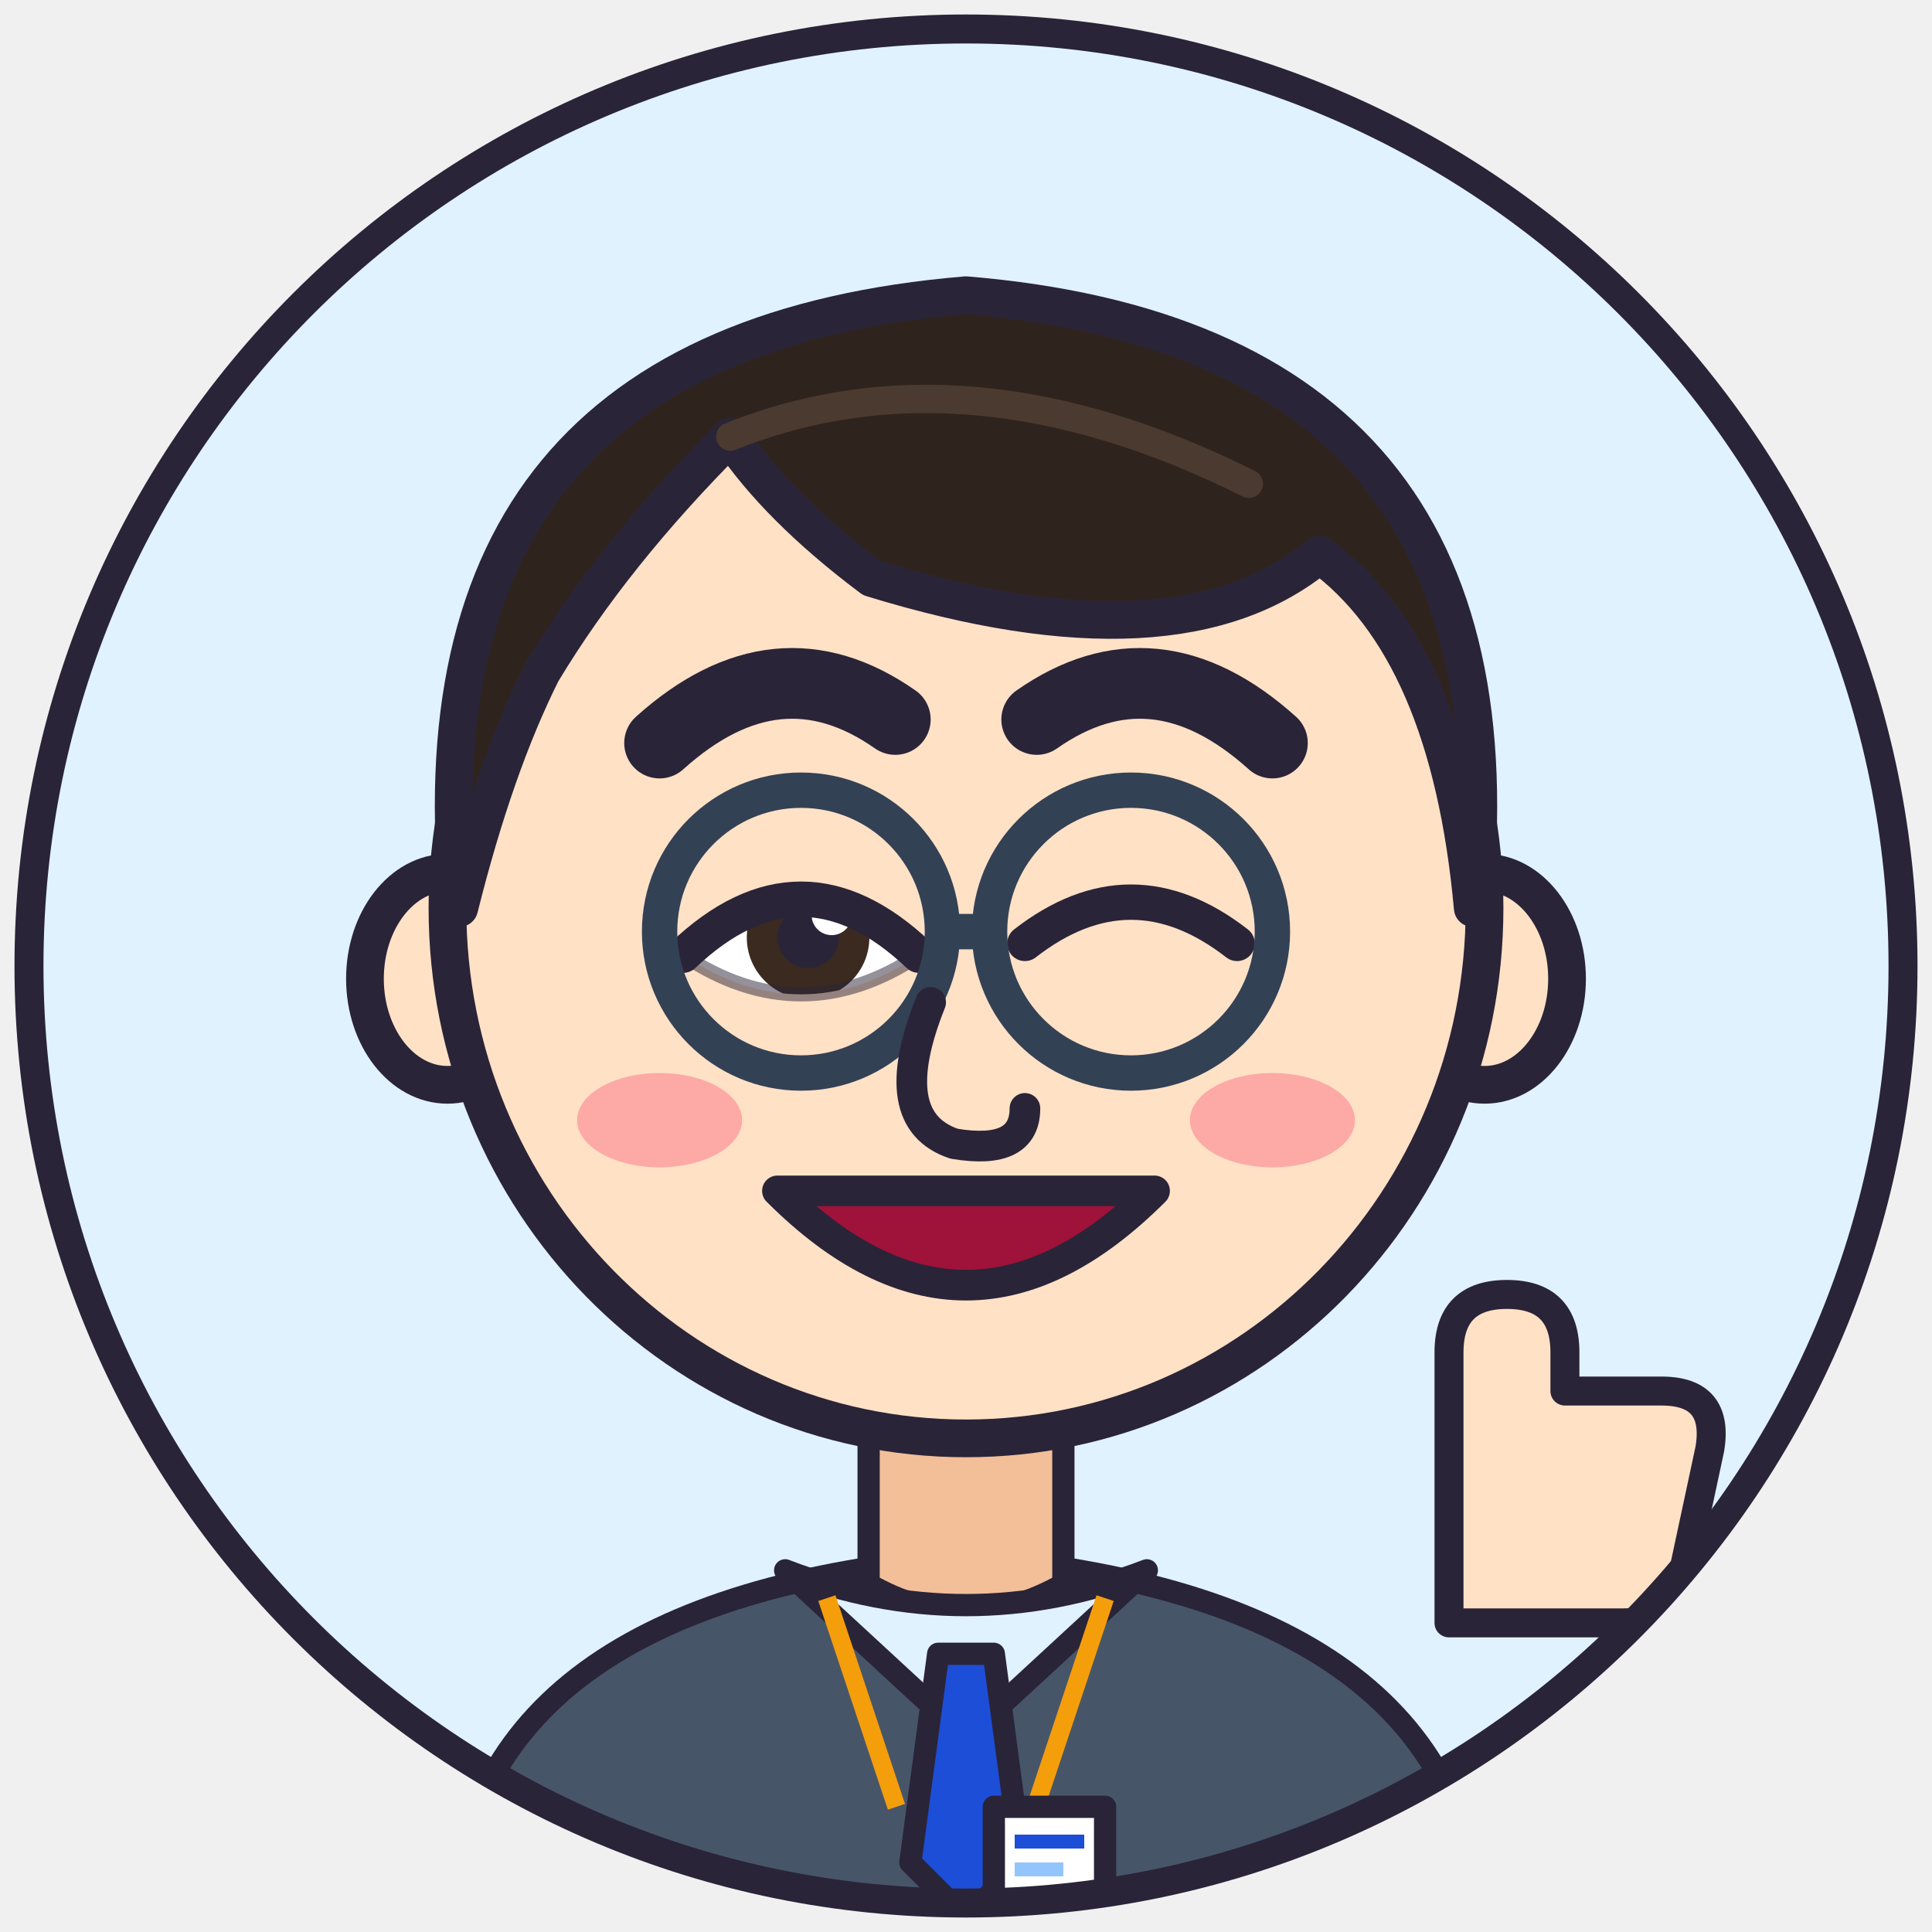
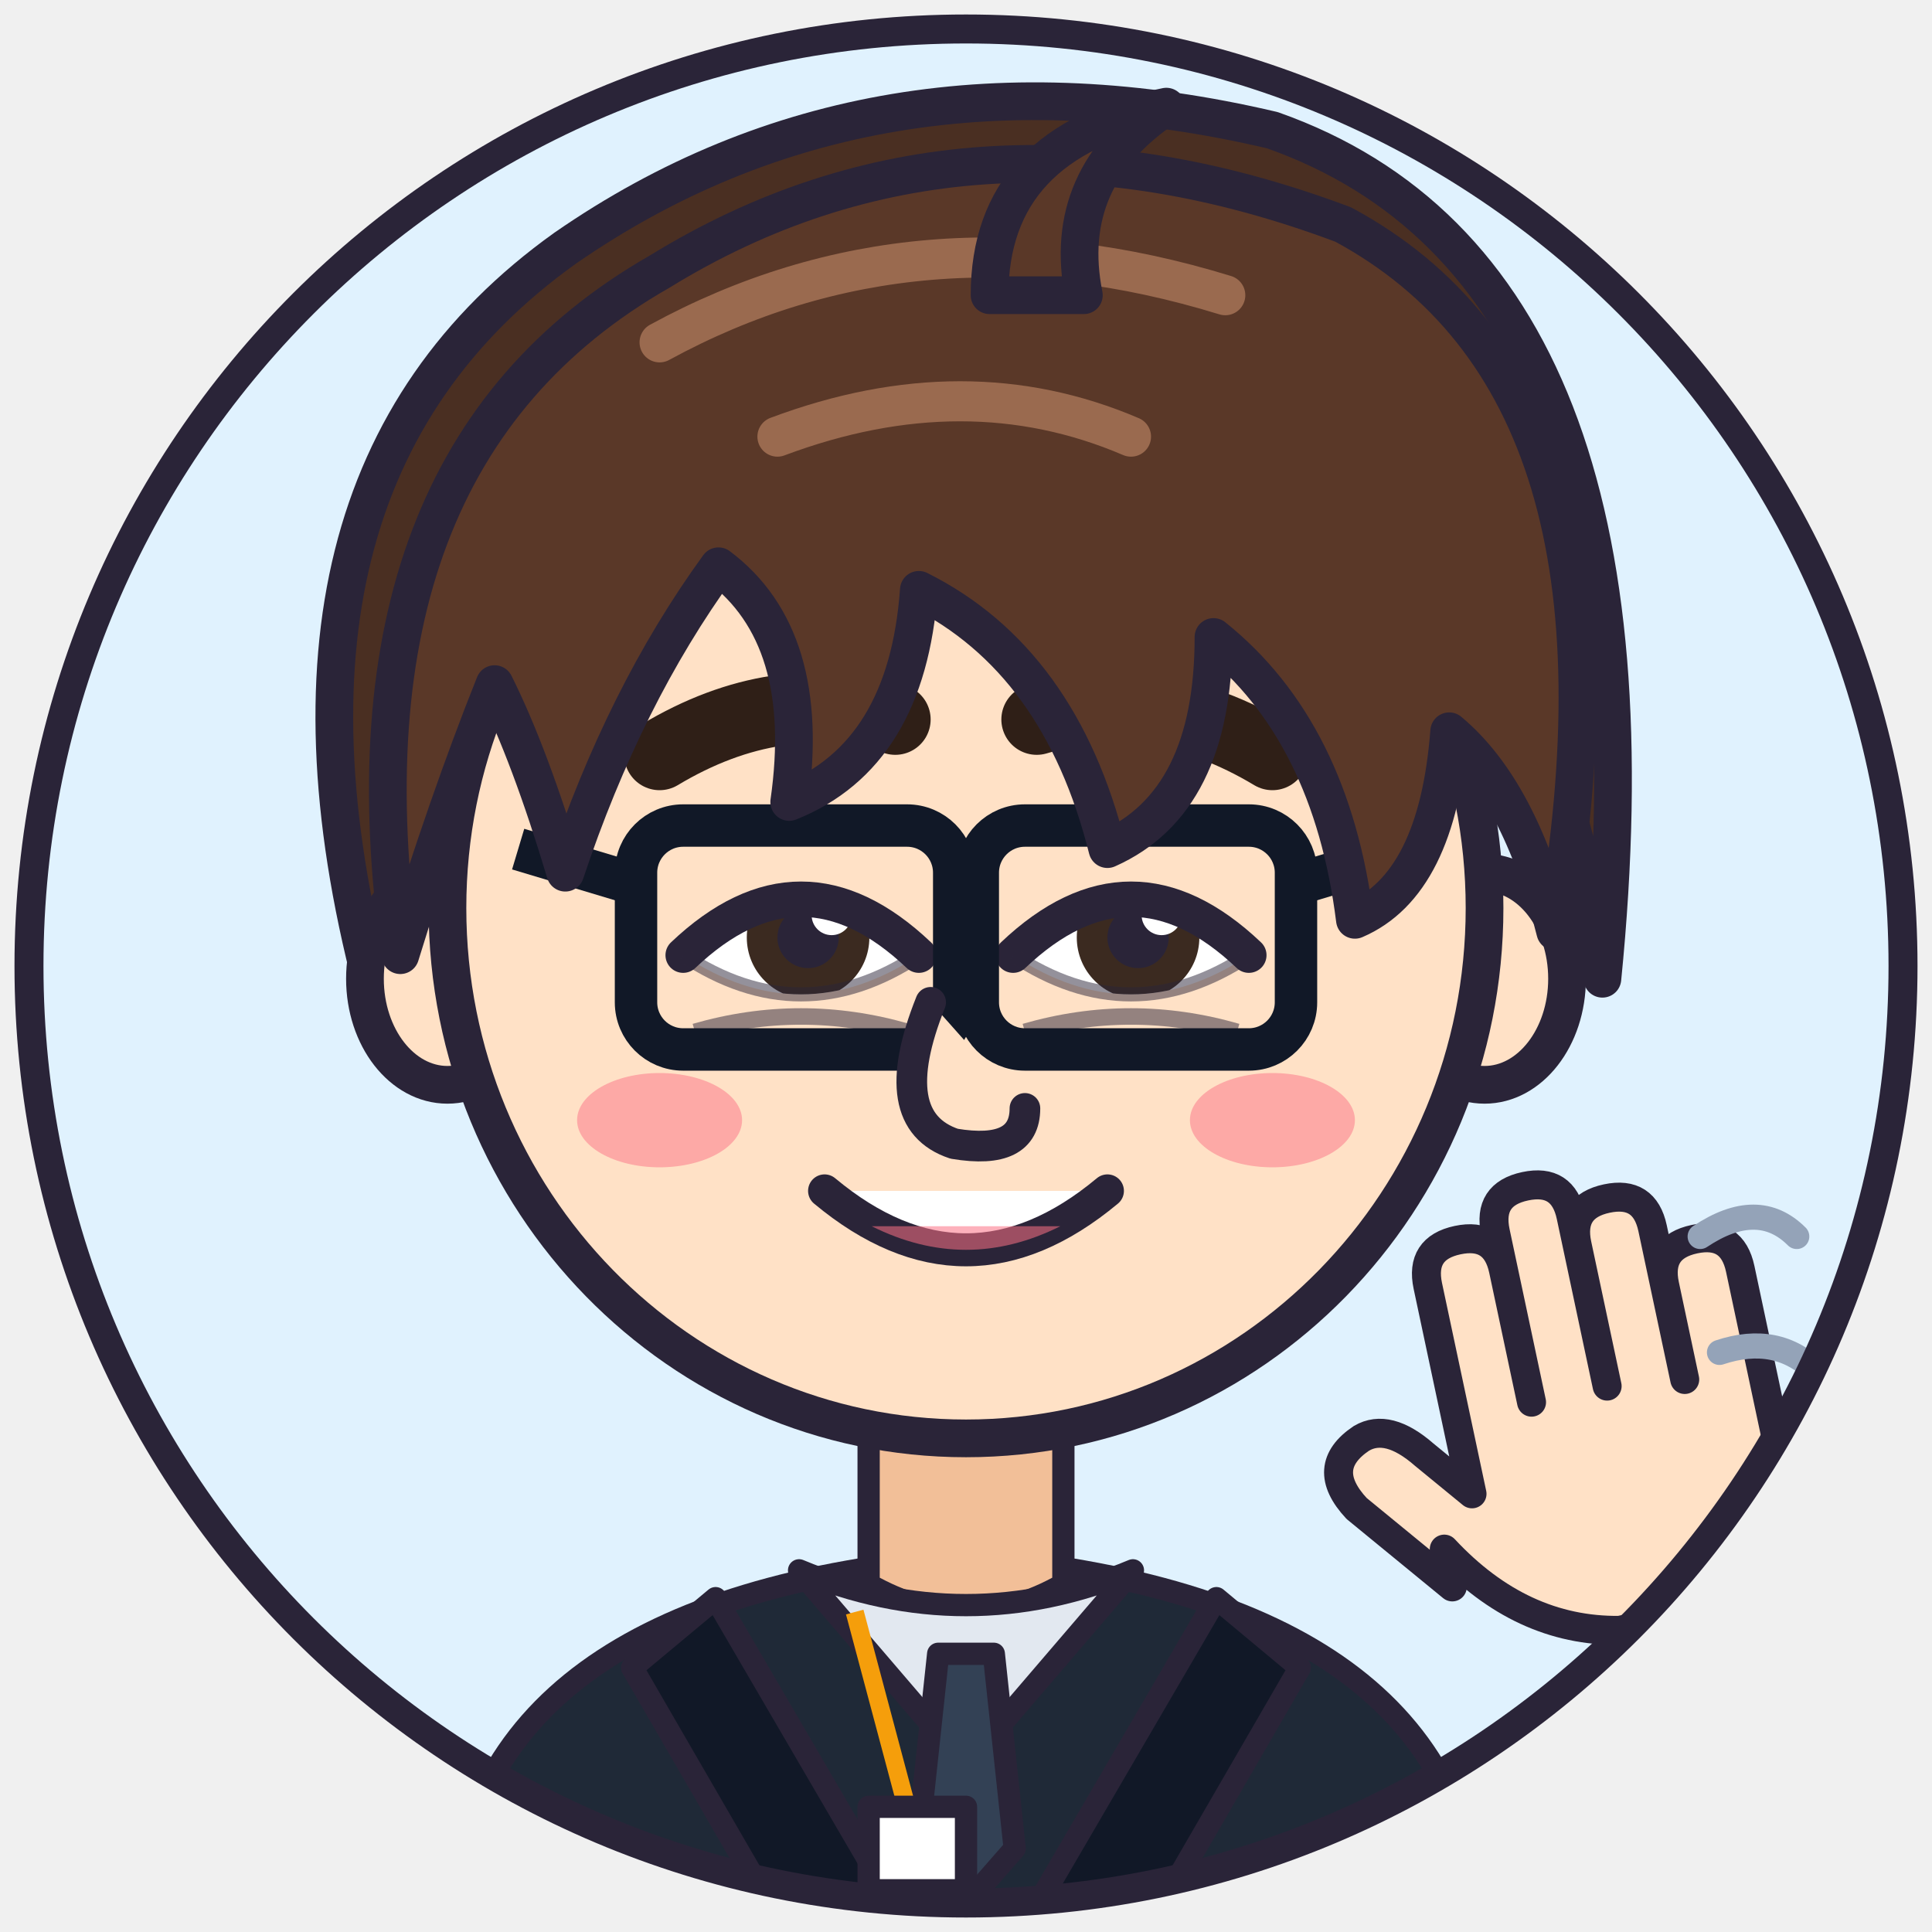
<svg xmlns="http://www.w3.org/2000/svg" viewBox="0 0 200 200">
  <defs>
    <clipPath id="frame">
      <circle cx="100" cy="100" r="98" />
    </clipPath>
  </defs>
  <circle cx="100" cy="100" r="98" fill="#e0f2fe" />
  <g clip-path="url(#frame)">
    <g transform="translate(100 200) scale(0.72) translate(-100 -200)">
-       <path d="M26 200 Q28 152 100 146 Q172 152 174 200 Z" fill="#475569" stroke="#2a2438" stroke-width="3.2" stroke-linejoin="round" />
+       <path d="M26 200 Q28 152 100 146 Q172 152 174 200 Z" fill="#1f2937" stroke="#2a2438" stroke-width="3.2" stroke-linejoin="round" />
      <path d="M86 118 L86 150 Q100 158 114 150 L114 118 Z" fill="#f2bf98" stroke="#2a2438" stroke-width="3.2" stroke-linejoin="round" />
-       <path d="M74 148 L100 172 L126 148 Q100 158 74 148Z" fill="#e0f2fe" stroke="#2a2438" stroke-width="3.2" stroke-linejoin="round" />
-       <path d="M96 160 h8 l4 30 l-8 8 l-8 -8z" fill="#1d4ed8" stroke="#2a2438" stroke-width="3.2" stroke-linejoin="round" />
-       <path d="M80 152 L90 182 M120 152 L110 182" fill="none" stroke="#f59e0b" stroke-width="2.6" />
-       <path d="M104 182 h16 v14 h-16z" fill="#ffffff" stroke="#2a2438" stroke-width="3.2" stroke-linejoin="round" />
-       <rect x="107" y="186" width="10" height="2" fill="#1d4ed8" />
-       <rect x="107" y="190" width="7" height="2" fill="#93c5fd" />
+       <path d="M76 148 L100 176 L124 148 Q100 158 76 148Z" fill="#e2e8f0" stroke="#2a2438" stroke-width="3.2" stroke-linejoin="round" />
+       <path d="M96 160 h8 l3 28 l-7 8 l-7 -8z" fill="#334155" stroke="#2a2438" stroke-width="3.2" stroke-linejoin="round" />
+       <path d="M64 152 L92 200 L74 200 L52 162Z" fill="#111827" stroke="#2a2438" stroke-width="3.2" stroke-linejoin="round" />
+       <path d="M136 152 L108 200 L126 200 L148 162Z" fill="#111827" stroke="#2a2438" stroke-width="3.2" stroke-linejoin="round" />
+       <path d="M84 154 L92 184" fill="none" stroke="#f59e0b" stroke-width="2.6" />
+       <path d="M86 182 h14 v12 h-14z" fill="#ffffff" stroke="#2a2438" stroke-width="3.2" stroke-linejoin="round" />
    </g>
    <g transform="translate(100 94) scale(1.22) translate(-100 -92)">
+       <path d="M50 100 Q38 56 66 36 Q92 18 126 26 Q160 38 154 98 Q150 72 140 64 L60 64 Q54 76 50 100Z" fill="#4a2f22" stroke="#2a2438" stroke-width="3.2" stroke-linejoin="round" />
      <ellipse cx="56" cy="98" rx="7" ry="9" fill="#ffe1c6" stroke="#2a2438" stroke-width="3.2" />
      <ellipse cx="144" cy="98" rx="7" ry="9" fill="#ffe1c6" stroke="#2a2438" stroke-width="3.2" />
      <ellipse cx="100" cy="92" rx="44" ry="45" fill="#ffe1c6" stroke="#2a2438" stroke-width="3.2" />
-       <path d="M74 78 q10 -9 20 -2 M106 76 q10 -7 20 2" fill="none" stroke="#2a2438" stroke-width="6" stroke-linecap="round" />
-       <clipPath id="e860wink">
+       <path d="M74 79 q10 -6 20 -3 M106 76 q10 -3 20 3" fill="none" stroke="#2f1f17" stroke-width="6" stroke-linecap="round" />
+       <clipPath id="e860soft">
        <path d="M76 96 q10 -9.5 20 0 q-10 6.65 -20 0z" />
      </clipPath>
      <path d="M76 96 q10 -9.5 20 0 q-10 6.65 -20 0z" fill="#fff" />
-       <g clip-path="url(#e860wink)">
+       <g clip-path="url(#e860soft)">
        <circle cx="86.6" cy="94.5" r="5.2" fill="#3b2a20" />
        <circle cx="86.6" cy="94.5" r="2.6" fill="#2a2438" />
        <circle cx="88.6" cy="92.6" r="1.7" fill="#fff" />
      </g>
+       <path d="M75 103 q11 -3.5 22 0 v6 h-22z" fill="#ffe1c6" />
+       <path d="M77 102.5 q9 -2.6 18 0" fill="none" stroke="#2a2438" stroke-width="1.4" opacity=".5" />
      <path d="M76 96 q10 -9.5 20 0" fill="none" stroke="#2a2438" stroke-width="3" stroke-linecap="round" />
      <path d="M76 96 q10 6.65 20 0" fill="none" stroke="#2a2438" stroke-width="1.2" opacity=".5" />
-       <path d="M105 95 q9 -7 18 0" fill="none" stroke="#2a2438" stroke-width="3" stroke-linecap="round" />
-       <path d="M84 116 q16 16 32 0 z" fill="#9f1239" stroke="#2a2438" stroke-width="2.6" stroke-linejoin="round" stroke-linecap="round" />
-       <g fill="none" stroke="#334155" stroke-width="3">
-         <circle cx="86" cy="94" r="12" />
-         <circle cx="114" cy="94" r="12" />
-         <path d="M98 94 h4" />
+       <clipPath id="e1141soft">
+         <path d="M104 96 q10 -9.5 20 0 q-10 6.65 -20 0z" />
+       </clipPath>
+       <path d="M104 96 q10 -9.5 20 0 q-10 6.65 -20 0z" fill="#fff" />
+       <g clip-path="url(#e1141soft)">
+         <circle cx="114.6" cy="94.5" r="5.2" fill="#3b2a20" />
+         <circle cx="114.6" cy="94.5" r="2.6" fill="#2a2438" />
+         <circle cx="116.6" cy="92.6" r="1.7" fill="#fff" />
+       </g>
+       <path d="M103 103 q11 -3.5 22 0 v6 h-22z" fill="#ffe1c6" />
+       <path d="M105 102.5 q9 -2.6 18 0" fill="none" stroke="#2a2438" stroke-width="1.4" opacity=".5" />
+       <path d="M104 96 q10 -9.5 20 0" fill="none" stroke="#2a2438" stroke-width="3" stroke-linecap="round" />
+       <path d="M104 96 q10 6.65 20 0" fill="none" stroke="#2a2438" stroke-width="1.2" opacity=".5" />
+       <path d="M88 116 q12 10 24 0" fill="#fff" stroke="#2a2438" stroke-width="2.8" stroke-linejoin="round" stroke-linecap="round" />
+       <path d="M92 119 q8 4 16 0" fill="#fb7185" opacity=".55" />
+       <g fill="none" stroke="#111827" stroke-width="3.6" stroke-linejoin="round">
+         <rect x="72" y="85" width="27" height="19" rx="4" />
+         <rect x="101" y="85" width="27" height="19" rx="4" />
+         <path d="M99 92 h2 M72 90 l-10 -3 M128 90 l10 -3" />
      </g>
      <ellipse cx="74" cy="110" rx="7" ry="4" fill="#fb7185" opacity=".5" />
      <ellipse cx="126" cy="110" rx="7" ry="4" fill="#fb7185" opacity=".5" />
      <path d="M97 100 q-4 10 2 12 q6 1 6 -3" fill="#ffe1c6" stroke="#2a2438" stroke-width="2.6" stroke-linejoin="round" stroke-linecap="round" />
-       <path d="M57 92 Q52 44 100 40 Q148 44 143 92 Q141 70 130 62 Q118 72 92 64 Q84 58 80 52 Q70 62 64 72 Q60 80 57 92Z" fill="#2f241d" stroke="#2a2438" stroke-width="3.2" stroke-linejoin="round" />
-       <path d="M80 52 q20 -8 44 4" fill="none" stroke="#4b3a2f" stroke-width="2.4" stroke-linecap="round" />
+       <path d="M52 96 Q46 54 74 38 Q100 22 132 34 Q158 48 150 94 Q147 82 141 77 Q140 90 133 93 Q131 77 121 69 Q121 83 112 87 Q108 71 96 65 Q95 79 85 83 Q87 69 79 63 Q71 74 66 89 Q63 79 60 73 Q56 83 52 96Z" fill="#5a3828" stroke="#2a2438" stroke-width="3.2" stroke-linejoin="round" />
+       <path d="M74 44 q22 -12 48 -4 M84 52 q16 -6 30 0" fill="none" stroke="#9a6a4f" stroke-width="3.4" stroke-linecap="round" />
+       <path d="M102 40 q0 -13 15 -16 q-9 6 -7 16z" fill="#5a3828" stroke="#2a2438" stroke-width="3.2" stroke-linejoin="round" />
    </g>
-     <g transform="translate(160 150)" stroke="#2a2438" stroke-width="3" stroke-linejoin="round" stroke-linecap="round">
-       <path d="M-10 6 v-16 q0 -6 6 -6 q6 0 6 6 v4 h10 q6 0 5 6 l-3 14 q-1 4 -6 4 h-18z" fill="#ffe1c6" />
+     <g transform="translate(160 152) rotate(-12)" stroke="#2a2438" stroke-width="3" stroke-linejoin="round" stroke-linecap="round">
+       <path d="M-12 10 l-8 -10 q-3 -5 2 -7 q3 -1 6 3 l4 5 v-22 q0 -4 4 -4 q4 0 4 4 v14 v-18 q0 -4 4 -4 q4 0 4 4 v18 v-15 q0 -4 4 -4 q4 0 4 4 v16 v-10 q0 -4 4 -4 q4 0 4 4 v18 q0 14 -14 16 h-6 q-10 -2 -16 -12z" fill="#ffe1c6" />
    </g>
+     <path d="M176 128 q6 -4 10 0 M178 140 q6 -2 10 2" fill="none" stroke="#94a3b8" stroke-width="2.6" stroke-linecap="round" />
  </g>
  <circle cx="100" cy="100" r="97" fill="none" stroke="#2a2438" stroke-width="3" />
</svg>
